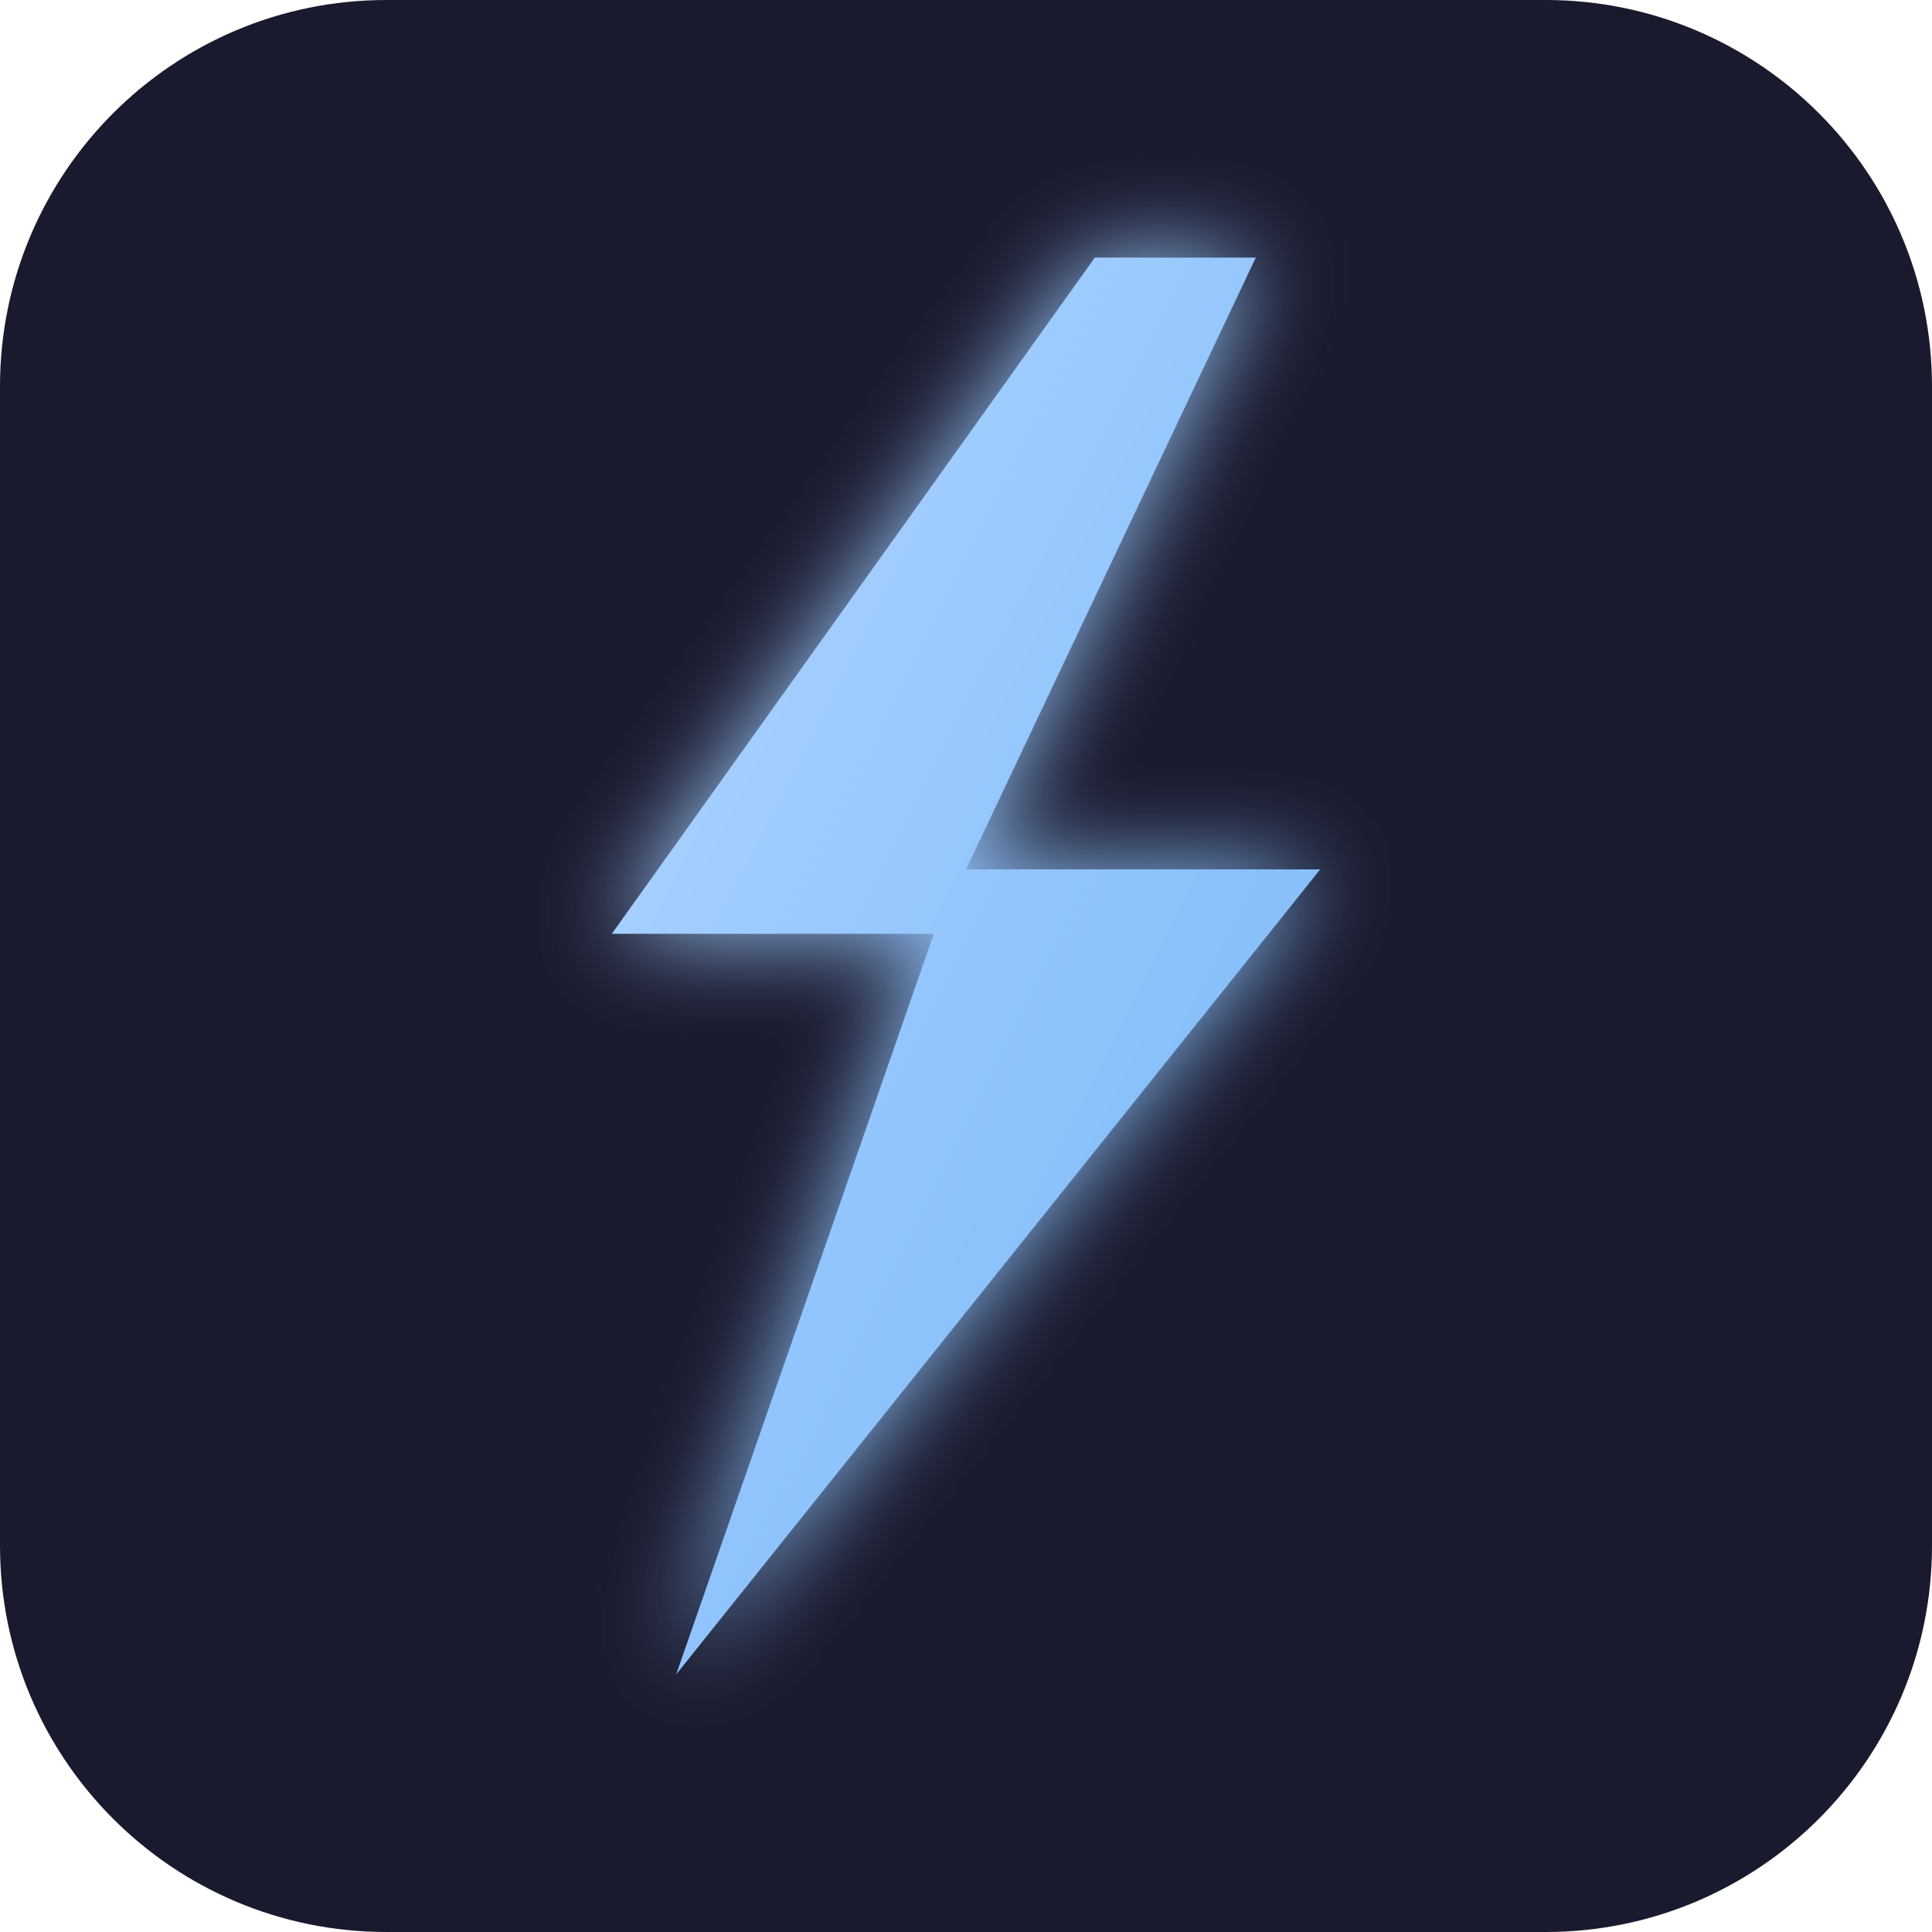
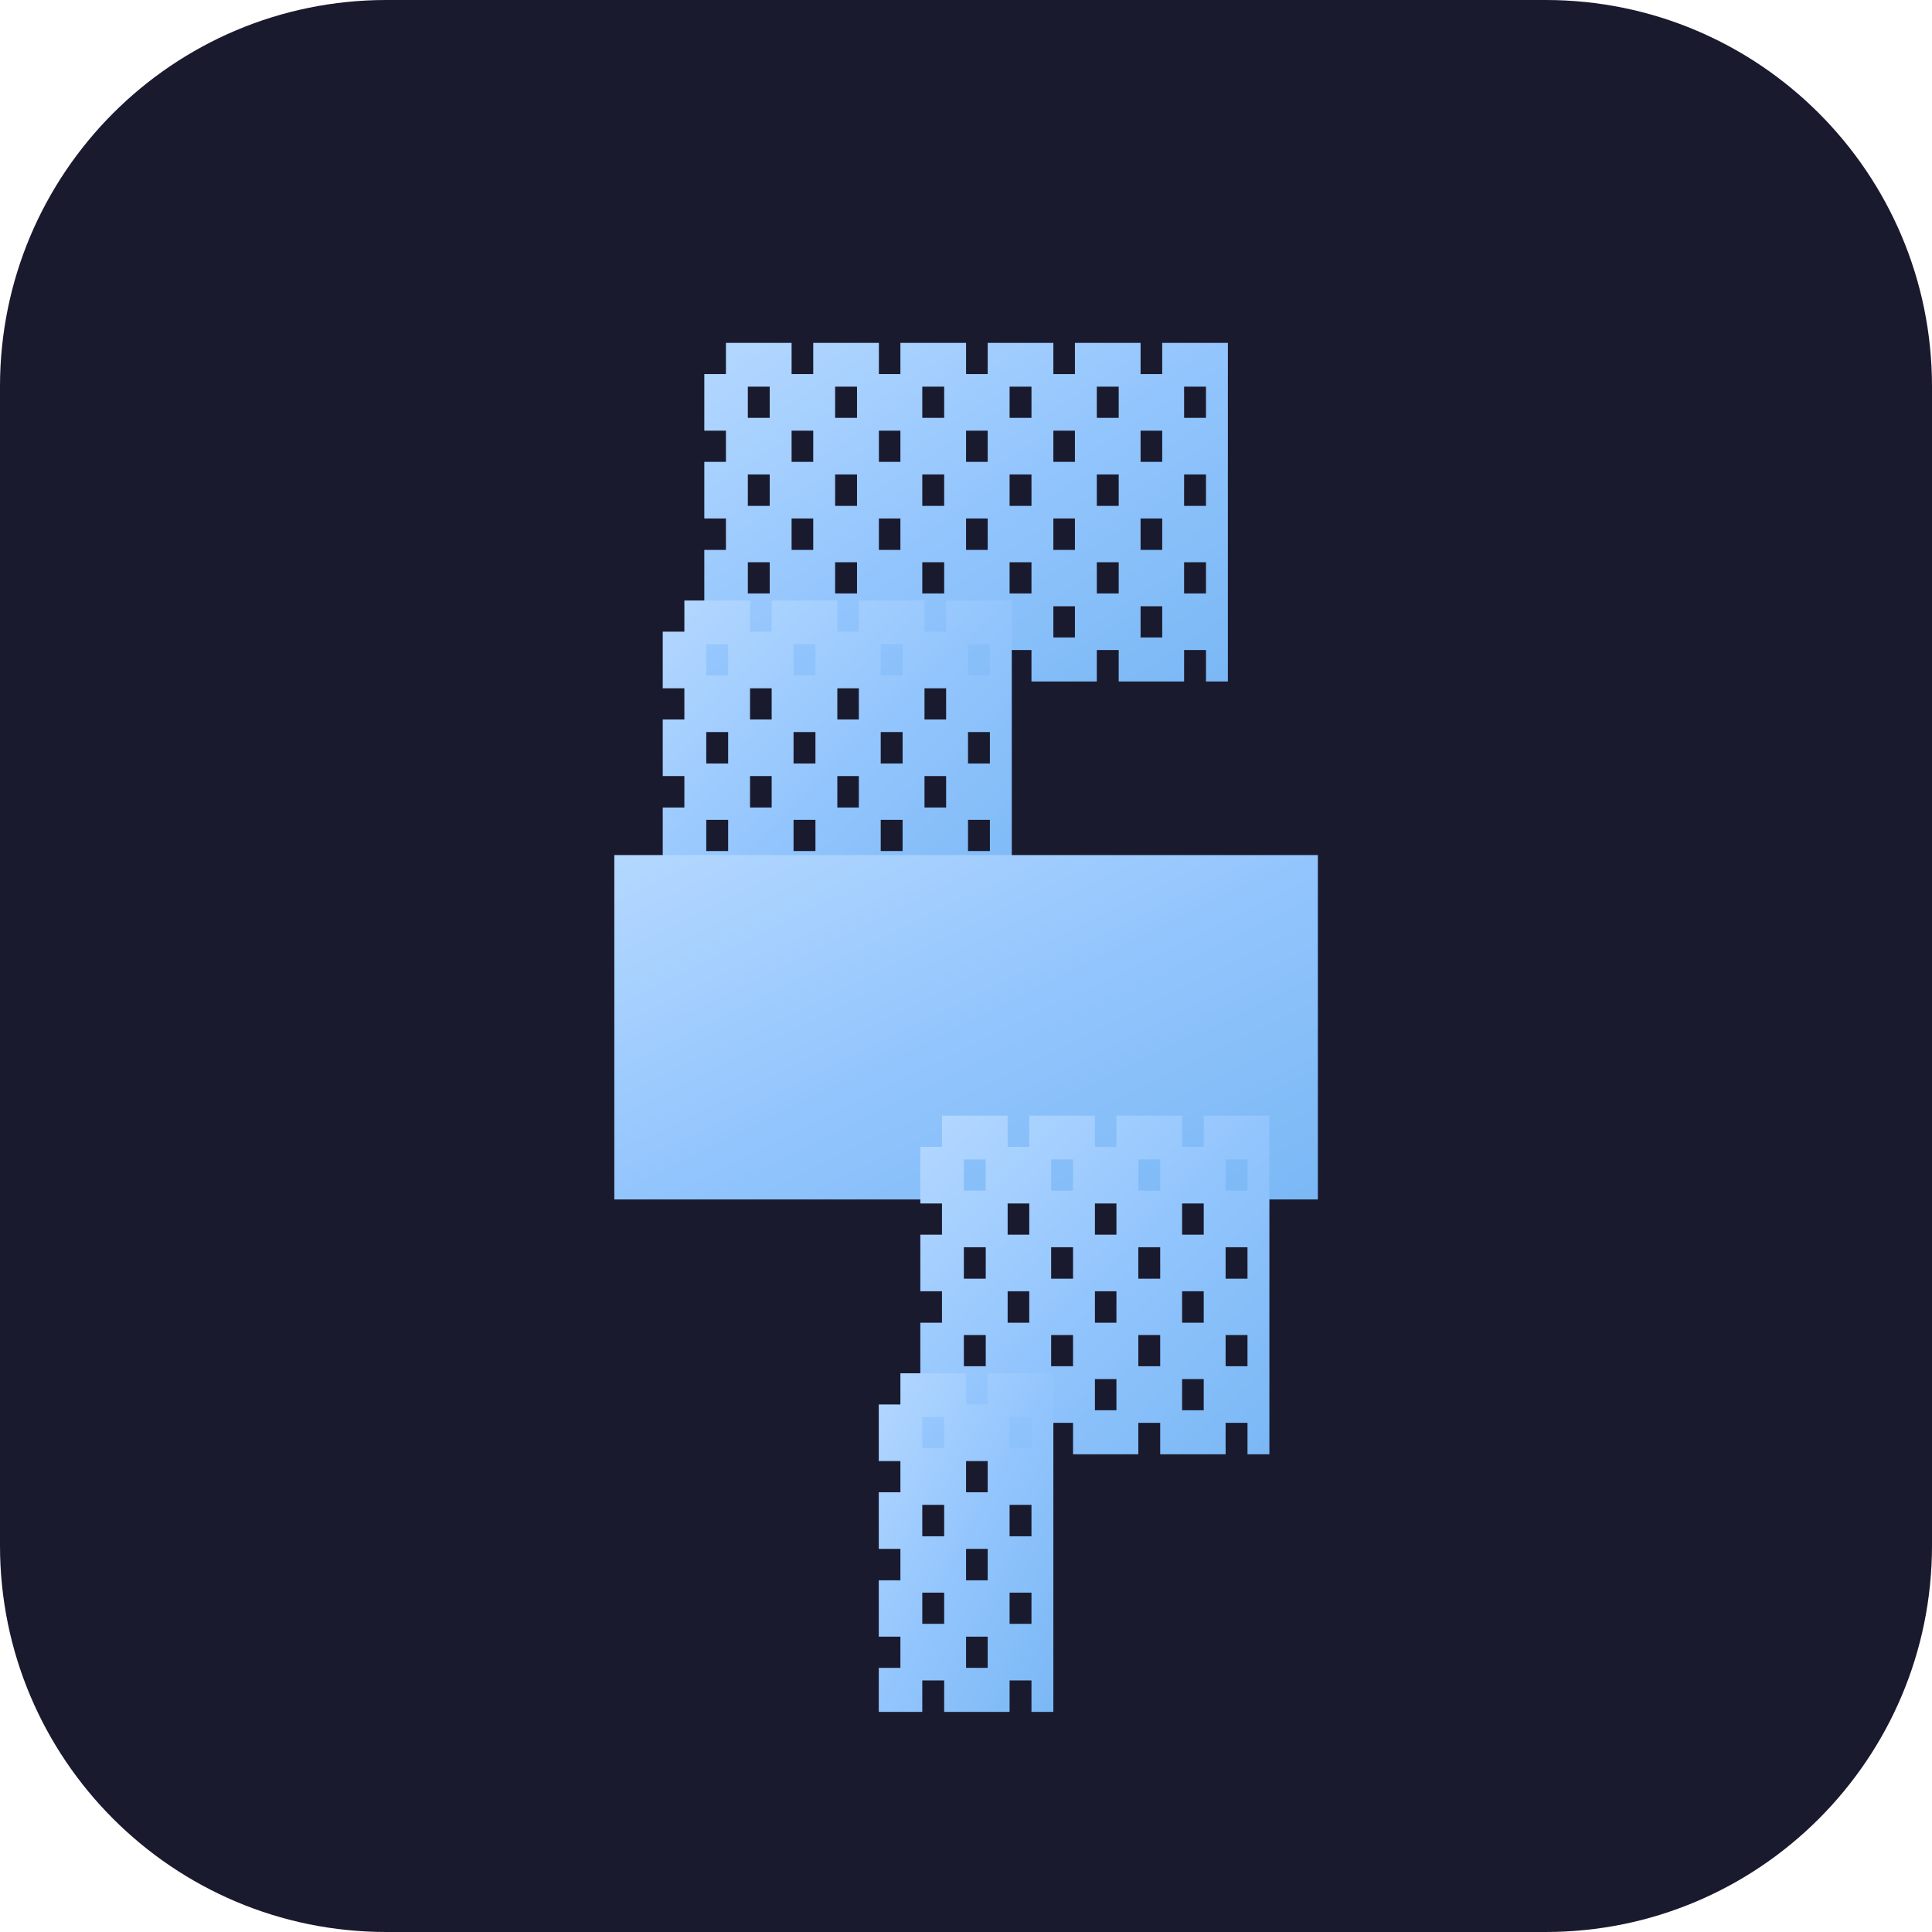
<svg xmlns="http://www.w3.org/2000/svg" viewBox="0 0 120 120" width="120" height="120">
  <defs>
    <linearGradient id="bolt" x1="0%" y1="0%" x2="100%" y2="100%">
-       <stop offset="0%" style="stop-color:#b4d8ff;stop-opacity:1" />
-       <stop offset="50%" style="stop-color:#93c5fd;stop-opacity:1" />
-       <stop offset="100%" style="stop-color:#7ab8f5;stop-opacity:1" />
+       <stop offset="0%" style="stop-color:#b4d8ff" />
+       <stop offset="50%" style="stop-color:#93c5fd" />
+       <stop offset="100%" style="stop-color:#7ab8f5" />
    </linearGradient>
-     <filter id="glow">
-       <feGaussianBlur stdDeviation="3" result="blur" />
-       <feMerge>
-         <feMergeNode in="blur" />
-         <feMergeNode in="SourceGraphic" />
-       </feMerge>
-     </filter>
  </defs>
  <rect width="120" height="120" rx="24" fill="#1a1a2e" />
-   <path d="M68 16L38 58h20L42 104l40-50H60L78 16z" fill="url(#bolt)" filter="url(#glow)" />
+   <text x="60" y="38" text-anchor="middle" fill="url(#bolt)" font-family="monospace" font-size="18" font-weight="bold">▓▓▓</text>
+   <text x="52" y="54" text-anchor="middle" fill="url(#bolt)" font-family="monospace" font-size="18" font-weight="bold">▓▓</text>
+   <text x="60" y="70" text-anchor="middle" fill="url(#bolt)" font-family="monospace" font-size="18" font-weight="bold">████</text>
+   <text x="68" y="86" text-anchor="middle" fill="url(#bolt)" font-family="monospace" font-size="18" font-weight="bold">▓▓</text>
+   <text x="60" y="102" text-anchor="middle" fill="url(#bolt)" font-family="monospace" font-size="18" font-weight="bold">▓</text>
</svg>
